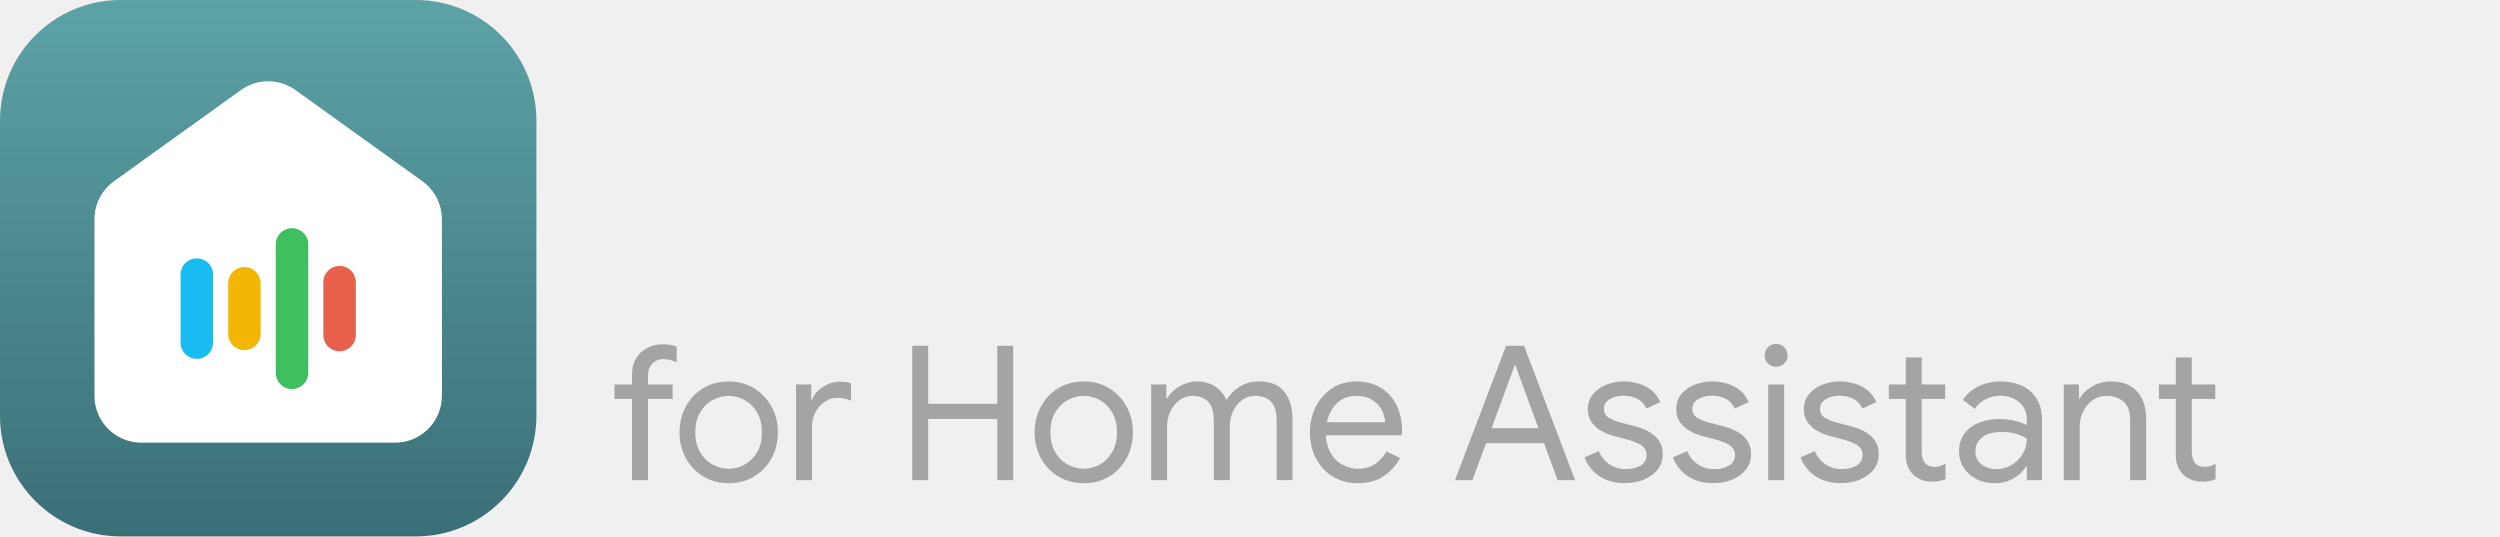
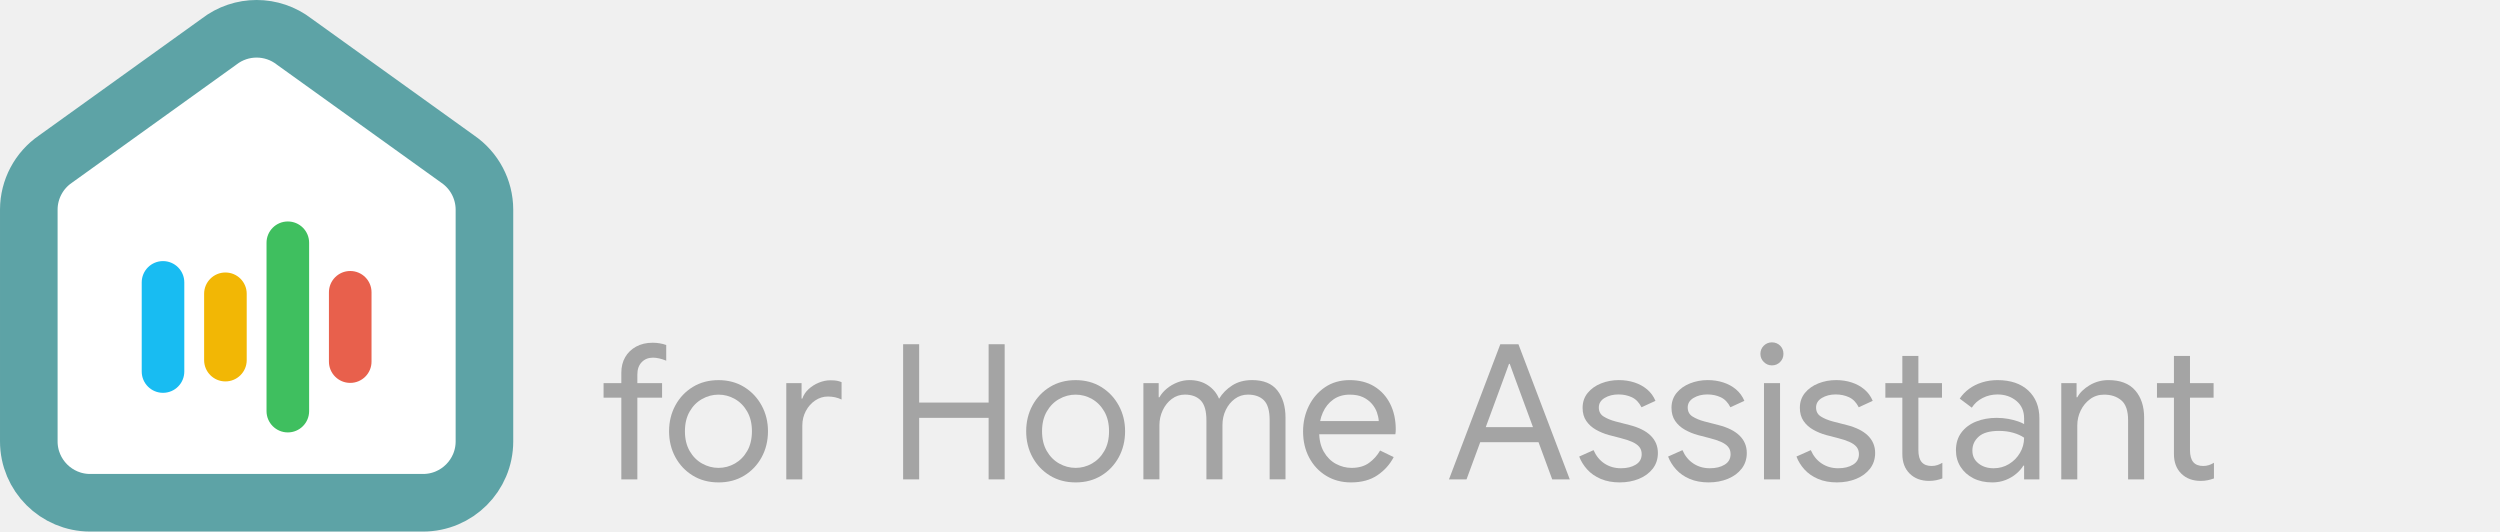
- <svg xmlns="http://www.w3.org/2000/svg" viewBox="0 0 2276.85 488.53">
-   <defs>
-     <linearGradient id="c" x1="839.16" y1="665.46" x2="839.16" y2="664.98" gradientTransform="translate(-859056.661 681431.337) scale(1024 -1024)" gradientUnits="userSpaceOnUse">
-       <stop offset="0" stop-color="#5da3a6" />
-       <stop offset="1" stop-color="#3a6f78" />
-     </linearGradient>
-   </defs>
+ <svg xmlns="http://www.w3.org/2000/svg" viewBox="0 0 2263.84 481.35">
  <g id="a">
-     <path d="M576.24,245.89V60.81h34.9v185.08h-34.9ZM594.34,211.77l.52-48.6,86.08-102.36h42.13v2.07l-128.73,148.89h0ZM687.39,245.89l-64.11-91.25,24.04-27.66,82.72,116.84v2.07h-42.65Z" fill="#f0f0f0" />
-     <path d="M765.72,99.58c-6.03,0-11.2-2.15-15.51-6.46s-6.46-9.48-6.46-15.51,2.15-11.16,6.46-15.38c4.31-4.22,9.48-6.33,15.51-6.33s11.16,2.11,15.38,6.33c4.22,4.22,6.33,9.35,6.33,15.38s-2.11,11.2-6.33,15.51c-4.22,4.31-9.35,6.46-15.38,6.46ZM748.66,245.89V114.06h33.86v131.83h-33.86Z" fill="#f0f0f0" />
-     <path d="M878.16,250.03c-13.79,0-25.98-3.06-36.58-9.18-10.6-6.11-18.87-14.48-24.82-25.07-5.95-10.6-8.92-22.53-8.92-35.8s2.97-25.2,8.92-35.8,14.22-18.96,24.82-25.07c10.6-6.12,22.79-9.18,36.58-9.18s25.93,3.1,36.45,9.31c10.51,6.2,18.74,14.56,24.69,25.07,5.95,10.51,8.92,22.4,8.92,35.67s-2.97,25.2-8.92,35.8-14.18,18.96-24.69,25.07c-10.51,6.12-22.66,9.18-36.45,9.18h0ZM878.16,218.49c6.55,0,12.54-1.51,17.97-4.52,5.43-3.01,9.82-7.41,13.18-13.18s5.04-12.71,5.04-20.81-1.68-14.99-5.04-20.68c-3.36-5.69-7.75-10.08-13.18-13.18-5.43-3.1-11.42-4.65-17.97-4.65s-12.37,1.55-17.96,4.65c-5.6,3.1-10.08,7.5-13.44,13.18-3.36,5.69-5.04,12.58-5.04,20.68s1.68,15.04,5.04,20.81c3.36,5.78,7.84,10.17,13.44,13.18,5.6,3.02,11.59,4.52,17.96,4.52h0Z" fill="#f0f0f0" />
-     <path d="M1023.69,250.03c-11.37,0-21.07-1.64-29.08-4.91s-14.52-7.58-19.52-12.92-8.7-11.2-11.12-17.58l30.24-13.18c2.93,6.2,6.89,10.9,11.89,14.09s10.86,4.78,17.58,4.78c5.51,0,10.51-.9,14.99-2.71,4.48-1.81,6.72-5.13,6.72-9.95,0-3.45-1.16-6.16-3.49-8.14s-5.21-3.53-8.66-4.65c-3.45-1.12-6.98-2.02-10.6-2.71l-15.51-3.36c-6.38-1.38-12.41-3.83-18.09-7.37-5.69-3.53-10.3-8.01-13.83-13.44-3.53-5.43-5.3-11.67-5.3-18.74,0-7.92,2.28-14.82,6.85-20.68,4.56-5.86,10.77-10.42,18.61-13.7,7.84-3.27,16.5-4.91,25.98-4.91,8.79,0,16.71,1.03,23.78,3.1,7.06,2.07,13.18,5.21,18.35,9.44,5.17,4.22,9.31,9.61,12.41,16.16l-28.95,12.67c-2.76-5.17-6.33-8.79-10.73-10.86s-9.09-3.1-14.09-3.1c-5.86,0-10.51,1.12-13.96,3.36s-5.17,4.91-5.17,8.01c0,3.28,1.72,6.12,5.17,8.53,3.45,2.42,7.58,4.23,12.41,5.43l19.39,4.65c13.09,3.1,22.96,8.1,29.6,14.99,6.63,6.89,9.95,15.17,9.95,24.82,0,8.62-2.5,16.16-7.5,22.62-5,6.46-11.72,11.46-20.16,14.99-8.45,3.53-17.84,5.3-28.18,5.3l.02-.03Z" fill="#f0f0f0" />
-     <path d="M1103.56,245.89V60.81h33.86v185.08h-33.86ZM1123.47,218.23v-41.88l63.07-62.3h41.62v2.07l-104.69,102.1h0ZM1190.42,245.89l-44.46-71.09,23.52-23.01,61,92.02v2.07h-40.07,0Z" fill="#f0f0f0" />
-     <path d="M1368.51,250.03c-10.51,0-20.38-1.98-29.6-5.95-9.22-3.96-17.23-9.86-24.04-17.71-6.81-7.84-11.93-17.45-15.38-28.82l32.83-12.92c2.41,9.14,6.63,16.8,12.67,23.01,6.03,6.2,13.96,9.31,23.78,9.31,4.82,0,9.39-.82,13.7-2.46,4.31-1.64,7.79-4.09,10.47-7.37,2.67-3.27,4.01-7.32,4.01-12.15s-1.12-8.66-3.36-12.02-5.99-6.55-11.25-9.56-12.37-6.16-21.33-9.44l-11.37-4.14c-5-1.89-10.04-4.27-15.12-7.11s-9.74-6.37-13.96-10.6c-4.22-4.22-7.63-9.09-10.21-14.6-2.58-5.51-3.88-11.8-3.88-18.87,0-9.65,2.5-18.39,7.5-26.24,5-7.84,11.98-14.09,20.94-18.74s19.39-6.98,31.28-6.98,22.66,2.11,30.76,6.33c8.1,4.22,14.43,9.35,19,15.38,4.56,6.03,7.79,11.89,9.69,17.58l-30.76,12.92c-1.03-3.45-2.76-6.72-5.17-9.82-2.42-3.1-5.52-5.6-9.31-7.5-3.79-1.89-8.36-2.84-13.7-2.84-5,0-9.48.82-13.44,2.46-3.97,1.64-7.07,3.88-9.31,6.72-2.24,2.84-3.36,6.16-3.36,9.95,0,5.52,2.37,10.25,7.11,14.22s12.36,7.67,22.88,11.12l11.63,3.88c6.55,2.24,12.8,4.87,18.74,7.88,5.95,3.02,11.24,6.77,15.9,11.24,4.65,4.48,8.31,9.82,10.99,16.03,2.67,6.2,4.01,13.62,4.01,22.23,0,9.48-1.9,17.75-5.69,24.82-3.79,7.07-8.79,12.84-14.99,17.32-6.2,4.48-13.05,7.84-20.55,10.08s-14.86,3.36-22.1,3.36h-.01Z" fill="#f0f0f0" />
-     <path d="M1499.05,250.03c-9.31,0-17.54-1.85-24.69-5.56-7.15-3.7-12.8-8.92-16.93-15.64s-6.2-14.48-6.2-23.26,2.37-16.97,7.11-23.52,11.12-11.63,19.13-15.25,16.93-5.43,26.75-5.43c5.34,0,10.21.3,14.61.9,4.39.61,8.31,1.34,11.76,2.2,3.44.86,6.29,1.81,8.53,2.84v-5.69c0-7.06-2.67-12.88-8.01-17.45-5.34-4.56-12.67-6.85-21.97-6.85-6.2,0-12.19,1.42-17.97,4.27-5.78,2.84-10.56,6.59-14.35,11.24l-21.71-17.06c4.31-5.51,9.31-10.21,14.99-14.09,5.69-3.88,11.98-6.81,18.87-8.79s14.13-2.97,21.71-2.97c20.16,0,35.5,4.65,46.01,13.96s15.77,22.92,15.77,40.84v81.17h-33.35v-13.44h-2.07c-2.42,3.1-5.43,5.99-9.05,8.66s-7.84,4.82-12.67,6.46c-4.83,1.64-10.25,2.46-16.29,2.46h.02ZM1507.06,223.66c6.89,0,12.71-1.51,17.45-4.52,4.74-3.01,8.36-6.94,10.86-11.76,2.5-4.82,3.75-9.91,3.75-15.25-3.79-1.89-8.1-3.4-12.92-4.52-4.83-1.12-9.74-1.68-14.73-1.68-10,0-16.89,1.9-20.68,5.69-3.79,3.79-5.69,8.45-5.69,13.96,0,5.17,1.85,9.48,5.56,12.92,3.7,3.45,9.18,5.17,16.41,5.17h-.01Z" fill="#f0f0f0" />
-     <path d="M1589.52,143.01v-28.95h24.3v28.95h-24.3ZM1656.21,247.96c-13.62,0-24.3-3.92-32.05-11.76s-11.63-18.65-11.63-32.44v-126.92h33.86v120.72c0,6.38,1.29,11.07,3.88,14.09,2.58,3.02,6.81,4.52,12.67,4.52,2.75,0,5.34-.39,7.75-1.16,2.41-.78,5.43-2.28,9.05-4.52v33.09c-3.79,1.38-7.63,2.46-11.5,3.23-3.88.78-7.88,1.16-12.02,1.16h-.01ZM1645.1,143.01v-28.95h33.6v28.95h-33.6Z" fill="#f0f0f0" />
-     <path d="M1761.94,250.03c-13.27,0-25.12-3.02-35.54-9.05-10.43-6.03-18.61-14.3-24.56-24.82-5.95-10.51-8.92-22.49-8.92-35.93,0-12.58,2.93-24.21,8.79-34.9,5.86-10.68,13.87-19.26,24.04-25.72s21.8-9.69,34.9-9.69c14.13,0,26.02,3.02,35.67,9.05,9.65,6.03,16.97,14.09,21.97,24.17s7.5,21.24,7.5,33.48c0,2.76-.09,5.13-.26,7.11s-.35,3.41-.52,4.27h-113.22v-24.04h81.43c-.17-2.93-1.03-5.95-2.58-9.05s-3.71-5.95-6.46-8.53c-2.76-2.58-6.08-4.69-9.95-6.33-3.88-1.64-8.32-2.46-13.31-2.46-6.55,0-12.54,1.73-17.97,5.17-5.43,3.45-9.69,8.23-12.79,14.35-3.1,6.12-4.65,13.4-4.65,21.84s1.64,16.24,4.91,22.36,7.71,10.77,13.31,13.96c5.6,3.19,11.85,4.78,18.74,4.78,8.1,0,14.9-1.76,20.42-5.3,5.51-3.53,9.82-7.97,12.92-13.31l27.4,13.44c-6.2,10.86-14.31,19.43-24.3,25.72-10,6.29-22.32,9.43-36.96,9.43h-.01Z" fill="#f0f0f0" />
-     <path d="M1851.12,245.89V60.81h33.86v185.08h-33.86Z" fill="#f0f0f0" />
-     <path d="M1917.55,245.89V60.81h33.86v185.08h-33.86Z" fill="#f0f0f0" />
-     <path d="M2001.04,99.58c-6.03,0-11.2-2.15-15.51-6.46s-6.46-9.48-6.46-15.51,2.15-11.16,6.46-15.38c4.31-4.22,9.48-6.33,15.51-6.33s11.16,2.11,15.38,6.33,6.33,9.35,6.33,15.38-2.11,11.2-6.33,15.51c-4.22,4.31-9.35,6.46-15.38,6.46ZM1983.98,245.89V114.06h33.86v131.83h-33.86Z" fill="#f0f0f0" />
-     <path d="M2040.58,143.01v-28.95h24.3v28.95h-24.3,0ZM2107.28,247.96c-13.62,0-24.3-3.92-32.05-11.76s-11.63-18.65-11.63-32.44v-126.92h33.86v120.72c0,6.38,1.29,11.07,3.88,14.09,2.58,3.02,6.81,4.52,12.67,4.52,2.75,0,5.34-.39,7.75-1.16,2.41-.78,5.43-2.28,9.05-4.52v33.09c-3.79,1.38-7.63,2.46-11.5,3.23-3.88.78-7.88,1.16-12.02,1.16h-.01ZM2096.16,143.01v-28.95h33.6v28.95h-33.6Z" fill="#f0f0f0" />
-     <path d="M2213,250.03c-13.27,0-25.12-3.02-35.54-9.05-10.43-6.03-18.61-14.3-24.56-24.82-5.95-10.51-8.92-22.49-8.92-35.93,0-12.58,2.93-24.21,8.79-34.9,5.86-10.68,13.87-19.26,24.04-25.72s21.8-9.69,34.9-9.69c14.13,0,26.02,3.02,35.67,9.05,9.65,6.03,16.97,14.09,21.97,24.17s7.5,21.24,7.5,33.48c0,2.76-.09,5.13-.26,7.11s-.35,3.41-.52,4.27h-113.22v-24.04h81.43c-.17-2.93-1.03-5.95-2.58-9.05s-3.71-5.95-6.46-8.53c-2.76-2.58-6.08-4.69-9.95-6.33-3.88-1.64-8.32-2.46-13.31-2.46-6.55,0-12.54,1.73-17.97,5.17-5.43,3.45-9.69,8.23-12.79,14.35-3.1,6.12-4.65,13.4-4.65,21.84s1.64,16.24,4.91,22.36,7.71,10.77,13.31,13.96,11.85,4.78,18.74,4.78c8.1,0,14.9-1.76,20.42-5.3,5.51-3.53,9.82-7.97,12.92-13.31l27.4,13.44c-6.2,10.86-14.31,19.43-24.3,25.72-10,6.29-22.32,9.43-36.96,9.43h0Z" fill="#f0f0f0" />
-     <path d="M559.57,363.31v-13.16h16.92v13.16h-16.92ZM575.64,437.31v-96.57c0-5.35,1.17-10.05,3.5-14.1,2.33-4.04,5.64-7.23,9.91-9.57,4.27-2.33,9.26-3.5,14.96-3.5,2.16,0,4.27.17,6.32.51s4.04.86,5.98,1.54v14.19c-2.28-.91-4.42-1.59-6.41-2.05-2-.45-3.85-.68-5.55-.68-4.22,0-7.64,1.37-10.26,4.1s-3.93,6.44-3.93,11.11v95.03h-14.53.01ZM589.31,363.31v-13.16h23.24v13.16h-23.24Z" fill="#a4a4a4" />
-     <path d="M663.66,440.05c-8.78,0-16.52-2.05-23.24-6.15s-11.99-9.66-15.81-16.66c-3.82-7.01-5.73-14.84-5.73-23.5s1.91-16.49,5.73-23.5,9.09-12.56,15.81-16.66,14.47-6.15,23.24-6.15,16.52,2.08,23.24,6.24,11.99,9.74,15.81,16.75,5.73,14.79,5.73,23.33-1.91,16.49-5.73,23.5-9.09,12.56-15.81,16.66-14.47,6.15-23.24,6.15h0ZM663.66,426.89c5.24,0,10.17-1.31,14.79-3.93,4.61-2.62,8.35-6.41,11.19-11.37,2.85-4.96,4.27-10.91,4.27-17.86s-1.43-12.9-4.27-17.86c-2.85-4.96-6.58-8.74-11.19-11.37-4.61-2.62-9.54-3.93-14.79-3.93s-10.2,1.31-14.87,3.93-8.43,6.41-11.28,11.37c-2.85,4.96-4.27,10.91-4.27,17.86s1.42,12.9,4.27,17.86c2.85,4.96,6.61,8.75,11.28,11.37,4.67,2.62,9.63,3.93,14.87,3.93h0Z" fill="#a4a4a4" />
-     <path d="M725.02,437.31v-87.17h13.84v14.02h.68c1.14-3.3,3.05-6.18,5.73-8.63s5.75-4.38,9.23-5.81c3.47-1.42,6.92-2.14,10.34-2.14,2.62,0,4.67.14,6.15.43,1.48.29,2.85.71,4.1,1.28v15.72c-1.82-.91-3.79-1.59-5.9-2.05-2.11-.45-4.25-.68-6.41-.68-4.22,0-8.09,1.2-11.62,3.59-3.53,2.39-6.35,5.58-8.46,9.57-2.11,3.99-3.16,8.37-3.16,13.16v48.71h-14.53.01Z" fill="#a4a4a4" />
-     <path d="M830.82,437.31v-122.38h14.53v122.38h-14.53ZM838.51,381.59v-13.84h73.15v13.84h-73.15ZM908.24,437.31v-122.38h14.53v122.38h-14.53Z" fill="#a4a4a4" />
-     <path d="M987.04,440.05c-8.78,0-16.52-2.05-23.24-6.15s-11.99-9.66-15.81-16.66c-3.82-7.01-5.73-14.84-5.73-23.5s1.91-16.49,5.73-23.5,9.09-12.56,15.81-16.66,14.47-6.15,23.24-6.15,16.52,2.08,23.24,6.24,11.99,9.74,15.81,16.75c3.82,7.01,5.73,14.79,5.73,23.33s-1.91,16.49-5.73,23.5c-3.82,7.01-9.09,12.56-15.81,16.66s-14.47,6.15-23.24,6.15h0ZM987.04,426.89c5.24,0,10.17-1.31,14.79-3.93,4.61-2.62,8.35-6.41,11.19-11.37,2.85-4.96,4.27-10.91,4.27-17.86s-1.43-12.9-4.27-17.86c-2.85-4.96-6.58-8.74-11.19-11.37-4.61-2.62-9.54-3.93-14.79-3.93s-10.2,1.31-14.87,3.93-8.43,6.41-11.28,11.37c-2.85,4.96-4.27,10.91-4.27,17.86s1.42,12.9,4.27,17.86c2.85,4.96,6.61,8.75,11.28,11.37,4.67,2.62,9.63,3.93,14.87,3.93h0Z" fill="#a4a4a4" />
-     <path d="M1048.4,437.31v-87.17h13.84v12.82h.68c1.59-2.85,3.79-5.44,6.58-7.78,2.79-2.33,5.98-4.21,9.57-5.64,3.59-1.42,7.26-2.14,11.02-2.14,6.49,0,12.08,1.57,16.75,4.7,4.67,3.14,8.03,7.21,10.08,12.22,2.96-4.9,6.95-8.94,11.96-12.14,5.01-3.19,11-4.79,17.95-4.79,10.37,0,18,3.14,22.9,9.4,4.9,6.27,7.35,14.47,7.35,24.61v55.89h-14.36v-53.67c0-8.43-1.71-14.38-5.13-17.86-3.42-3.47-8.26-5.21-14.53-5.21-4.44,0-8.4,1.28-11.88,3.85-3.48,2.56-6.21,5.93-8.2,10.08-2,4.16-2.99,8.69-2.99,13.59v49.22h-14.53v-53.5c0-8.43-1.71-14.41-5.13-17.95-3.42-3.53-8.2-5.3-14.36-5.3-4.44,0-8.4,1.31-11.88,3.93s-6.21,6.04-8.2,10.26-2.99,8.78-2.99,13.67v48.88h-14.53l.03.03Z" fill="#a4a4a4" />
-     <path d="M1236.41,440.05c-8.43,0-15.93-2-22.48-5.98-6.55-3.99-11.68-9.46-15.38-16.41s-5.56-14.87-5.56-23.76c0-8.32,1.74-16.01,5.21-23.07s8.38-12.73,14.7-17.01c6.32-4.27,13.76-6.41,22.3-6.41s16.09,1.91,22.31,5.73c6.21,3.82,11,9.09,14.36,15.81s5.04,14.42,5.04,23.07c0,.8-.03,1.6-.09,2.39-.06.8-.14,1.48-.26,2.05h-75.03v-11.96h59.99c-.11-2.39-.66-4.98-1.62-7.78-.97-2.79-2.51-5.41-4.61-7.86-2.11-2.45-4.79-4.44-8.03-5.98s-7.26-2.31-12.05-2.31c-5.7,0-10.63,1.45-14.78,4.36-4.16,2.91-7.35,6.87-9.57,11.88-2.22,5.02-3.33,10.71-3.33,17.09,0,7.41,1.42,13.56,4.27,18.46s6.52,8.55,11.02,10.94,9.2,3.59,14.1,3.59c6.38,0,11.65-1.51,15.81-4.53s7.49-6.75,10-11.2l12.31,5.98c-3.42,6.61-8.32,12.08-14.7,16.41-6.38,4.33-14.36,6.5-23.93,6.5h0Z" fill="#a4a4a4" />
-     <path d="M1325.11,437.31l46.49-122.38h16.41l46.49,122.38h-15.9l-33.67-91.44-4.79-13.16h-.68l-4.79,13.16-33.67,91.44h-15.9.01ZM1344.94,403.64l4.96-13.67h28.2v13.67h-33.16,0ZM1378.1,403.64v-13.67h28.2l4.96,13.67h-33.16,0Z" fill="#a4a4a4" />
-     <path d="M1479.79,440.05c-6.49,0-12.22-1.05-17.18-3.16-4.96-2.11-9.06-4.96-12.31-8.55s-5.67-7.49-7.26-11.71l12.99-5.81c2.28,5.24,5.58,9.29,9.91,12.14,4.33,2.85,9.29,4.27,14.87,4.27s9.83-1.08,13.42-3.25c3.59-2.16,5.38-5.35,5.38-9.57,0-2.62-.74-4.81-2.22-6.58-1.48-1.76-3.65-3.27-6.5-4.53-2.85-1.25-6.32-2.39-10.43-3.42l-10.6-2.74c-4.1-1.14-7.98-2.74-11.62-4.79-3.65-2.05-6.58-4.7-8.8-7.95-2.22-3.25-3.33-7.21-3.33-11.88,0-5.24,1.54-9.74,4.61-13.5,3.08-3.76,7.12-6.64,12.14-8.63,5.01-1.99,10.37-2.99,16.07-2.99,5.01,0,9.71.71,14.1,2.14,4.38,1.43,8.23,3.53,11.54,6.32,3.3,2.79,5.81,6.24,7.52,10.34l-12.65,5.81c-2.17-4.33-5.07-7.35-8.72-9.06s-7.69-2.56-12.14-2.56c-4.79,0-8.95,1.05-12.48,3.16-3.53,2.11-5.3,4.99-5.3,8.63s1.45,6.38,4.36,8.2,6.47,3.31,10.68,4.44l12.65,3.25c8.55,2.17,14.98,5.38,19.31,9.66,4.33,4.27,6.49,9.49,6.49,15.64,0,5.47-1.54,10.2-4.61,14.19-3.08,3.99-7.24,7.07-12.48,9.23s-11.05,3.25-17.43,3.25h.02Z" fill="#a4a4a4" />
-     <path d="M1560.29,440.05c-6.49,0-12.22-1.05-17.18-3.16-4.96-2.11-9.06-4.96-12.31-8.55s-5.67-7.49-7.26-11.71l12.99-5.81c2.28,5.24,5.58,9.29,9.91,12.14,4.33,2.85,9.29,4.27,14.87,4.27s9.83-1.08,13.42-3.25c3.59-2.16,5.38-5.35,5.38-9.57,0-2.62-.74-4.81-2.22-6.58-1.48-1.76-3.65-3.27-6.5-4.53-2.85-1.25-6.32-2.39-10.43-3.42l-10.6-2.74c-4.1-1.14-7.98-2.74-11.62-4.79-3.65-2.05-6.58-4.7-8.8-7.95-2.22-3.25-3.33-7.21-3.33-11.88,0-5.24,1.54-9.74,4.61-13.5,3.08-3.76,7.12-6.64,12.14-8.63,5.01-1.99,10.37-2.99,16.07-2.99,5.01,0,9.71.71,14.1,2.14,4.38,1.43,8.23,3.53,11.54,6.32,3.3,2.79,5.81,6.24,7.52,10.34l-12.65,5.81c-2.17-4.33-5.07-7.35-8.72-9.06s-7.69-2.56-12.14-2.56c-4.79,0-8.95,1.05-12.48,3.16-3.53,2.11-5.3,4.99-5.3,8.63s1.45,6.38,4.36,8.2,6.47,3.31,10.68,4.44l12.65,3.25c8.55,2.17,14.98,5.38,19.31,9.66,4.33,4.27,6.49,9.49,6.49,15.64,0,5.47-1.54,10.2-4.61,14.19-3.08,3.99-7.24,7.07-12.48,9.23s-11.05,3.25-17.43,3.25h.02Z" fill="#a4a4a4" />
-     <path d="M1617.55,334.08c-2.85,0-5.3-1.03-7.35-3.08-2.05-2.05-3.08-4.5-3.08-7.35s1.03-5.44,3.08-7.44c2.05-1.99,4.5-2.99,7.35-2.99s5.44,1,7.44,2.99c1.99,1.99,2.99,4.47,2.99,7.44s-1,5.3-2.99,7.35c-2,2.05-4.47,3.08-7.44,3.08ZM1610.37,437.31v-87.17h14.53v87.17h-14.53Z" fill="#a4a4a4" />
-     <path d="M1676.52,440.05c-6.49,0-12.22-1.05-17.18-3.16-4.96-2.11-9.06-4.96-12.31-8.55s-5.67-7.49-7.26-11.71l12.99-5.81c2.28,5.24,5.58,9.29,9.91,12.14,4.33,2.85,9.29,4.27,14.87,4.27s9.83-1.08,13.42-3.25c3.59-2.16,5.38-5.35,5.38-9.57,0-2.62-.74-4.81-2.22-6.58-1.48-1.76-3.65-3.27-6.5-4.53-2.85-1.25-6.32-2.39-10.43-3.42l-10.6-2.74c-4.1-1.14-7.98-2.74-11.62-4.79-3.65-2.05-6.58-4.7-8.8-7.95-2.22-3.25-3.33-7.21-3.33-11.88,0-5.24,1.54-9.74,4.61-13.5,3.08-3.76,7.12-6.64,12.14-8.63,5.01-1.99,10.37-2.99,16.07-2.99,5.01,0,9.71.71,14.1,2.14,4.38,1.43,8.23,3.53,11.54,6.32,3.3,2.79,5.81,6.24,7.52,10.34l-12.65,5.81c-2.17-4.33-5.07-7.35-8.72-9.06s-7.69-2.56-12.14-2.56c-4.79,0-8.95,1.05-12.48,3.16-3.53,2.11-5.3,4.99-5.3,8.63s1.45,6.38,4.36,8.2,6.47,3.31,10.68,4.44l12.65,3.25c8.55,2.17,14.98,5.38,19.31,9.66,4.33,4.27,6.49,9.49,6.49,15.64,0,5.47-1.54,10.2-4.61,14.19-3.08,3.99-7.24,7.07-12.48,9.23s-11.05,3.25-17.43,3.25h.02Z" fill="#a4a4a4" />
-     <path d="M1720.27,363.31v-13.16h16.24v13.16h-16.24ZM1759.93,438.68c-7.29,0-13.16-2.19-17.61-6.58-4.44-4.38-6.67-10.28-6.67-17.69v-88.88h14.53v85.29c0,4.9,1,8.52,2.99,10.85,1.99,2.34,4.98,3.5,8.97,3.5,1.82,0,3.53-.26,5.13-.77,1.59-.51,3.13-1.22,4.61-2.14v14.19c-1.82.68-3.7,1.22-5.64,1.62-1.94.4-4.05.6-6.32.6h.01ZM1749.33,363.31v-13.16h22.22v13.16h-22.22Z" fill="#a4a4a4" />
-     <path d="M1817.01,440.05c-6.5,0-12.19-1.26-17.09-3.76-4.9-2.51-8.75-5.95-11.54-10.34-2.79-4.38-4.19-9.37-4.19-14.96,0-6.38,1.65-11.76,4.96-16.15,3.3-4.38,7.75-7.69,13.33-9.91s11.73-3.33,18.46-3.33c3.87,0,7.46.32,10.77.94,3.3.63,6.18,1.37,8.63,2.22s4.3,1.68,5.56,2.48v-5.3c0-6.61-2.34-11.85-7.01-15.72s-10.37-5.81-17.09-5.81c-4.79,0-9.26,1.05-13.42,3.16-4.16,2.11-7.44,5.04-9.83,8.8l-10.94-8.2c2.28-3.42,5.13-6.38,8.55-8.89s7.32-4.44,11.71-5.81c4.38-1.37,9.03-2.05,13.93-2.05,11.85,0,21.14,3.14,27.86,9.4,6.72,6.27,10.09,14.7,10.09,25.3v55.21h-13.84v-12.48h-.68c-1.48,2.51-3.59,4.93-6.32,7.26-2.74,2.34-5.96,4.25-9.66,5.73-3.7,1.48-7.78,2.22-12.22,2.22h-.02ZM1818.38,427.23c5.01,0,9.6-1.25,13.76-3.76s7.49-5.87,10-10.08,3.76-8.83,3.76-13.84c-2.62-1.82-5.9-3.3-9.83-4.44-3.93-1.14-8.23-1.71-12.9-1.71-8.32,0-14.42,1.71-18.29,5.13-3.88,3.42-5.81,7.64-5.81,12.65s1.82,8.66,5.47,11.62,8.26,4.44,13.84,4.44h0Z" fill="#a4a4a4" />
-     <path d="M1879.57,437.31v-87.17h13.84v12.82h.68c2.28-4.21,6.01-7.86,11.19-10.94,5.18-3.08,10.85-4.61,17.01-4.61,10.71,0,18.77,3.11,24.19,9.31,5.41,6.21,8.12,14.44,8.12,24.7v55.89h-14.53v-53.67c0-8.43-2.02-14.38-6.07-17.86-4.05-3.47-9.26-5.21-15.64-5.21-4.79,0-9,1.34-12.65,4.02s-6.5,6.13-8.55,10.34c-2.05,4.22-3.08,8.66-3.08,13.33v49.05h-14.53.02Z" fill="#a4a4a4" />
-     <path d="M1966.22,363.31v-13.16h16.24v13.16h-16.24ZM2005.87,438.68c-7.29,0-13.16-2.19-17.61-6.58-4.44-4.38-6.67-10.28-6.67-17.69v-88.88h14.53v85.29c0,4.9,1,8.52,2.99,10.85,1.99,2.34,4.98,3.5,8.97,3.5,1.82,0,3.53-.26,5.13-.77,1.59-.51,3.13-1.22,4.61-2.14v14.19c-1.82.68-3.7,1.22-5.64,1.62-1.94.4-4.05.6-6.32.6h.01ZM1995.28,363.31v-13.16h22.22v13.16h-22.22Z" fill="#a4a4a4" />
+     <g id="b">
+       <path d="M563.23,242.68V57.6h34.9v185.08h-34.9ZM581.33,208.56l.52-48.6,86.08-102.36h42.13v2.07l-128.73,148.89h0ZM674.38,242.68l-64.11-91.25,24.04-27.66,82.72,116.84v2.07h-42.65Z" fill="#f0f0f0" />
+       <path d="M752.71,96.37c-6.03,0-11.2-2.15-15.51-6.46s-6.46-9.48-6.46-15.51,2.15-11.16,6.46-15.38c4.31-4.22,9.48-6.33,15.51-6.33s11.16,2.11,15.38,6.33c4.22,4.22,6.33,9.35,6.33,15.38s-2.11,11.2-6.33,15.51c-4.22,4.31-9.35,6.46-15.38,6.46ZM735.65,242.68V110.85h33.86v131.83h-33.86Z" fill="#f0f0f0" />
+       <path d="M865.15,246.82c-13.79,0-25.98-3.06-36.58-9.18-10.6-6.11-18.87-14.48-24.82-25.07-5.95-10.6-8.92-22.53-8.92-35.8s2.97-25.2,8.92-35.8,14.22-18.96,24.82-25.07c10.6-6.12,22.79-9.18,36.58-9.18s25.93,3.1,36.45,9.31c10.51,6.2,18.74,14.56,24.69,25.07,5.95,10.51,8.92,22.4,8.92,35.67s-2.97,25.2-8.92,35.8-14.18,18.96-24.69,25.07c-10.51,6.12-22.66,9.18-36.45,9.18h0ZM865.15,215.28c6.55,0,12.54-1.51,17.97-4.52,5.43-3.01,9.82-7.41,13.18-13.18s5.04-12.71,5.04-20.81-1.68-14.99-5.04-20.68c-3.36-5.69-7.75-10.08-13.18-13.18-5.43-3.1-11.42-4.65-17.97-4.65s-12.37,1.55-17.96,4.65c-5.6,3.1-10.08,7.5-13.44,13.18-3.36,5.69-5.04,12.58-5.04,20.68s1.68,15.04,5.04,20.81c3.36,5.78,7.84,10.17,13.44,13.18,5.6,3.02,11.59,4.52,17.96,4.52h0Z" fill="#f0f0f0" />
+       <path d="M1010.68,246.82c-11.37,0-21.07-1.64-29.08-4.91s-14.52-7.58-19.52-12.92-8.7-11.2-11.12-17.58l30.24-13.18c2.93,6.2,6.89,10.9,11.89,14.09s10.86,4.78,17.58,4.78c5.51,0,10.51-.9,14.99-2.71,4.48-1.81,6.72-5.13,6.72-9.95,0-3.45-1.16-6.16-3.49-8.14s-5.21-3.53-8.66-4.65c-3.45-1.12-6.98-2.02-10.6-2.71l-15.51-3.36c-6.38-1.38-12.41-3.83-18.09-7.37-5.69-3.53-10.3-8.01-13.83-13.44-3.53-5.43-5.3-11.67-5.3-18.74,0-7.92,2.28-14.82,6.85-20.68,4.56-5.86,10.77-10.42,18.61-13.7,7.84-3.27,16.5-4.91,25.98-4.91,8.79,0,16.71,1.03,23.78,3.1,7.06,2.07,13.18,5.21,18.35,9.44,5.17,4.22,9.31,9.61,12.41,16.16l-28.95,12.67c-2.76-5.17-6.33-8.79-10.73-10.86s-9.09-3.1-14.09-3.1c-5.86,0-10.51,1.12-13.96,3.36s-5.17,4.91-5.17,8.01c0,3.28,1.72,6.12,5.17,8.53,3.45,2.42,7.58,4.23,12.41,5.43l19.39,4.65c13.09,3.1,22.96,8.1,29.6,14.99,6.63,6.89,9.95,15.17,9.95,24.82,0,8.62-2.5,16.16-7.5,22.62-5,6.46-11.72,11.46-20.16,14.99-8.45,3.53-17.84,5.3-28.18,5.3l.02-.03h0Z" fill="#f0f0f0" />
+       <path d="M1090.55,242.68V57.6h33.86v185.08h-33.86ZM1110.46,215.02v-41.88l63.07-62.3h41.62v2.07l-104.69,102.1h0ZM1177.41,242.68l-44.46-71.09,23.52-23.01,61,92.02v2.07h-40.07,0Z" fill="#f0f0f0" />
+       <path d="M1355.5,246.82c-10.51,0-20.38-1.98-29.6-5.95-9.22-3.96-17.23-9.86-24.04-17.71-6.81-7.84-11.93-17.45-15.38-28.82l32.83-12.92c2.41,9.14,6.63,16.8,12.67,23.01,6.03,6.2,13.96,9.31,23.78,9.31,4.82,0,9.39-.82,13.7-2.46,4.31-1.64,7.79-4.09,10.47-7.37,2.67-3.27,4.01-7.32,4.01-12.15s-1.12-8.66-3.36-12.02-5.99-6.55-11.25-9.56-12.37-6.16-21.33-9.44l-11.37-4.14c-5-1.89-10.04-4.27-15.12-7.11s-9.74-6.37-13.96-10.6c-4.22-4.22-7.63-9.09-10.21-14.6s-3.88-11.8-3.88-18.87c0-9.65,2.5-18.39,7.5-26.24,5-7.84,11.98-14.09,20.94-18.74s19.39-6.98,31.28-6.98,22.66,2.11,30.76,6.33c8.1,4.22,14.43,9.35,19,15.38,4.56,6.03,7.79,11.89,9.69,17.58l-30.76,12.92c-1.03-3.45-2.76-6.72-5.17-9.82-2.42-3.1-5.52-5.6-9.31-7.5-3.79-1.89-8.36-2.84-13.7-2.84-5,0-9.48.82-13.44,2.46-3.97,1.64-7.07,3.88-9.31,6.72-2.24,2.84-3.36,6.16-3.36,9.95,0,5.52,2.37,10.25,7.11,14.22s12.36,7.67,22.88,11.12l11.63,3.88c6.55,2.24,12.8,4.87,18.74,7.88,5.95,3.02,11.24,6.77,15.9,11.24,4.65,4.48,8.31,9.82,10.99,16.03,2.67,6.2,4.01,13.62,4.01,22.23,0,9.48-1.9,17.75-5.69,24.82-3.79,7.07-8.79,12.84-14.99,17.32-6.2,4.48-13.05,7.84-20.55,10.08s-14.86,3.36-22.1,3.36h-.01Z" fill="#f0f0f0" />
+       <path d="M1486.04,246.82c-9.31,0-17.54-1.85-24.69-5.56-7.15-3.7-12.8-8.92-16.93-15.64s-6.2-14.48-6.2-23.26,2.37-16.97,7.11-23.52,11.12-11.63,19.13-15.25,16.93-5.43,26.75-5.43c5.34,0,10.21.3,14.61.9,4.39.61,8.31,1.34,11.76,2.2,3.44.86,6.29,1.81,8.53,2.84v-5.69c0-7.06-2.67-12.88-8.01-17.45-5.34-4.56-12.67-6.85-21.97-6.85-6.2,0-12.19,1.42-17.97,4.27-5.78,2.84-10.56,6.59-14.35,11.24l-21.71-17.06c4.31-5.51,9.31-10.21,14.99-14.09,5.69-3.88,11.98-6.81,18.87-8.79s14.13-2.97,21.71-2.97c20.16,0,35.5,4.65,46.01,13.96s15.77,22.92,15.77,40.84v81.17h-33.35v-13.44h-2.07c-2.42,3.1-5.43,5.99-9.05,8.66s-7.84,4.82-12.67,6.46c-4.83,1.64-10.25,2.46-16.29,2.46h.02,0ZM1494.05,220.45c6.89,0,12.71-1.51,17.45-4.52,4.74-3.01,8.36-6.94,10.86-11.76,2.5-4.82,3.75-9.91,3.75-15.25-3.79-1.89-8.1-3.4-12.92-4.52-4.83-1.12-9.74-1.68-14.73-1.68-10,0-16.89,1.9-20.68,5.69-3.79,3.79-5.69,8.45-5.69,13.96,0,5.17,1.85,9.48,5.56,12.92,3.7,3.45,9.18,5.17,16.41,5.17h-.01Z" fill="#f0f0f0" />
+       <path d="M1576.51,139.8v-28.95h24.3v28.95h-24.3ZM1643.2,244.75c-13.62,0-24.3-3.92-32.05-11.76s-11.63-18.65-11.63-32.44v-126.92h33.86v120.72c0,6.38,1.29,11.07,3.88,14.09,2.58,3.02,6.81,4.52,12.67,4.52,2.75,0,5.34-.39,7.75-1.16,2.41-.78,5.43-2.28,9.05-4.52v33.09c-3.79,1.38-7.63,2.46-11.5,3.23-3.88.78-7.88,1.16-12.02,1.16h-.01ZM1632.09,139.8v-28.95h33.6v28.95h-33.6Z" fill="#f0f0f0" />
+       <path d="M1748.93,246.82c-13.27,0-25.12-3.02-35.54-9.05-10.43-6.03-18.61-14.3-24.56-24.82-5.95-10.51-8.92-22.49-8.92-35.93,0-12.58,2.93-24.21,8.79-34.9,5.86-10.68,13.87-19.26,24.04-25.72s21.8-9.69,34.9-9.69c14.13,0,26.02,3.02,35.67,9.05,9.65,6.03,16.97,14.09,21.97,24.17s7.5,21.24,7.5,33.48c0,2.76-.09,5.13-.26,7.11s-.35,3.41-.52,4.27h-113.22v-24.04h81.43c-.17-2.93-1.03-5.95-2.58-9.05s-3.71-5.95-6.46-8.53c-2.76-2.58-6.08-4.69-9.95-6.33-3.88-1.64-8.32-2.46-13.31-2.46-6.55,0-12.54,1.73-17.97,5.17-5.43,3.45-9.69,8.23-12.79,14.35-3.1,6.12-4.65,13.4-4.65,21.84s1.64,16.24,4.91,22.36,7.71,10.77,13.31,13.96c5.6,3.19,11.85,4.78,18.74,4.78,8.1,0,14.9-1.76,20.42-5.3,5.51-3.53,9.82-7.97,12.92-13.31l27.4,13.44c-6.2,10.86-14.31,19.43-24.3,25.72-10,6.29-22.32,9.43-36.96,9.43h-.01Z" fill="#f0f0f0" />
+       <path d="M1838.11,242.68V57.6h33.86v185.08h-33.86Z" fill="#f0f0f0" />
+       <path d="M1904.54,242.68V57.6h33.86v185.08h-33.86Z" fill="#f0f0f0" />
+       <path d="M1988.03,96.37c-6.03,0-11.2-2.15-15.51-6.46s-6.46-9.48-6.46-15.51,2.15-11.16,6.46-15.38c4.31-4.22,9.48-6.33,15.51-6.33s11.16,2.11,15.38,6.33,6.33,9.35,6.33,15.38-2.11,11.2-6.33,15.51c-4.22,4.31-9.35,6.46-15.38,6.46ZM1970.97,242.68V110.85h33.86v131.83h-33.86Z" fill="#f0f0f0" />
+       <path d="M2027.57,139.8v-28.95h24.3v28.95h-24.3,0ZM2094.27,244.75c-13.62,0-24.3-3.92-32.05-11.76s-11.63-18.65-11.63-32.44v-126.92h33.86v120.72c0,6.38,1.29,11.07,3.88,14.09,2.58,3.02,6.81,4.52,12.67,4.52,2.75,0,5.34-.39,7.75-1.16,2.41-.78,5.43-2.28,9.05-4.52v33.09c-3.79,1.38-7.63,2.46-11.5,3.23-3.88.78-7.88,1.16-12.02,1.16h-.01ZM2083.15,139.8v-28.95h33.6v28.95h-33.6Z" fill="#f0f0f0" />
+       <path d="M2199.99,246.82c-13.27,0-25.12-3.02-35.54-9.05-10.43-6.03-18.61-14.3-24.56-24.82-5.95-10.51-8.92-22.49-8.92-35.93,0-12.58,2.93-24.21,8.79-34.9,5.86-10.68,13.87-19.26,24.04-25.72s21.8-9.69,34.9-9.69c14.13,0,26.02,3.02,35.67,9.05,9.65,6.03,16.97,14.09,21.97,24.17s7.5,21.24,7.5,33.48c0,2.76-.09,5.13-.26,7.11s-.35,3.41-.52,4.27h-113.22v-24.04h81.43c-.17-2.93-1.03-5.95-2.58-9.05s-3.71-5.95-6.46-8.53c-2.76-2.58-6.08-4.69-9.95-6.33-3.88-1.64-8.32-2.46-13.31-2.46-6.55,0-12.54,1.73-17.97,5.17-5.43,3.45-9.69,8.23-12.79,14.35-3.1,6.12-4.65,13.4-4.65,21.84s1.64,16.24,4.91,22.36,7.71,10.77,13.31,13.96,11.85,4.78,18.74,4.78c8.1,0,14.9-1.76,20.42-5.3,5.51-3.53,9.82-7.97,12.92-13.31l27.4,13.44c-6.2,10.86-14.31,19.43-24.3,25.72-10,6.29-22.32,9.43-36.96,9.43h0Z" fill="#f0f0f0" />
+       <path d="M546.56,360.1v-13.16h16.92v13.16h-16.92ZM562.63,434.1v-96.57c0-5.35,1.17-10.05,3.5-14.1,2.33-4.04,5.64-7.23,9.91-9.57,4.27-2.33,9.26-3.5,14.96-3.5,2.16,0,4.27.17,6.32.51s4.04.86,5.98,1.54v14.19c-2.28-.91-4.42-1.59-6.41-2.05-2-.45-3.85-.68-5.55-.68-4.22,0-7.64,1.37-10.26,4.1s-3.93,6.44-3.93,11.11v95.03h-14.53.01ZM576.3,360.1v-13.16h23.24v13.16h-23.24Z" fill="#a4a4a4" />
+       <path d="M650.65,436.84c-8.78,0-16.52-2.05-23.24-6.15s-11.99-9.66-15.81-16.66c-3.82-7.01-5.73-14.84-5.73-23.5s1.91-16.49,5.73-23.5,9.09-12.56,15.81-16.66,14.47-6.15,23.24-6.15,16.52,2.08,23.24,6.24,11.99,9.74,15.81,16.75,5.73,14.79,5.73,23.33-1.91,16.49-5.73,23.5-9.09,12.56-15.81,16.66-14.47,6.15-23.24,6.15h0ZM650.65,423.68c5.24,0,10.17-1.31,14.79-3.93,4.61-2.62,8.35-6.41,11.19-11.37,2.85-4.96,4.27-10.91,4.27-17.86s-1.43-12.9-4.27-17.86c-2.85-4.96-6.58-8.74-11.19-11.37-4.61-2.62-9.54-3.93-14.79-3.93s-10.2,1.31-14.87,3.93-8.43,6.41-11.28,11.37c-2.85,4.96-4.27,10.91-4.27,17.86s1.42,12.9,4.27,17.86c2.85,4.96,6.61,8.75,11.28,11.37,4.67,2.62,9.63,3.93,14.87,3.93h0Z" fill="#a4a4a4" />
+       <path d="M712.01,434.1v-87.17h13.84v14.02h.68c1.14-3.3,3.05-6.18,5.73-8.63s5.75-4.38,9.23-5.81c3.47-1.42,6.92-2.14,10.34-2.14,2.62,0,4.67.14,6.15.43,1.48.29,2.85.71,4.1,1.28v15.72c-1.82-.91-3.79-1.59-5.9-2.05-2.11-.45-4.25-.68-6.41-.68-4.22,0-8.09,1.2-11.62,3.59-3.53,2.39-6.35,5.58-8.46,9.57-2.11,3.99-3.16,8.37-3.16,13.16v48.71h-14.53.01Z" fill="#a4a4a4" />
+       <path d="M817.81,434.1v-122.38h14.53v122.38h-14.53ZM825.5,378.38v-13.84h73.15v13.84h-73.15ZM895.23,434.1v-122.38h14.53v122.38h-14.53Z" fill="#a4a4a4" />
+       <path d="M974.03,436.84c-8.78,0-16.52-2.05-23.24-6.15s-11.99-9.66-15.81-16.66c-3.82-7.01-5.73-14.84-5.73-23.5s1.91-16.49,5.73-23.5,9.09-12.56,15.81-16.66,14.47-6.15,23.24-6.15,16.52,2.08,23.24,6.24,11.99,9.74,15.81,16.75c3.82,7.01,5.73,14.79,5.73,23.33s-1.91,16.49-5.73,23.5c-3.82,7.01-9.09,12.56-15.81,16.66s-14.47,6.15-23.24,6.15h0ZM974.03,423.68c5.24,0,10.17-1.31,14.79-3.93,4.61-2.62,8.35-6.41,11.19-11.37,2.85-4.96,4.27-10.91,4.27-17.86s-1.43-12.9-4.27-17.86c-2.85-4.96-6.58-8.74-11.19-11.37-4.61-2.62-9.54-3.93-14.79-3.93s-10.2,1.31-14.87,3.93-8.43,6.41-11.28,11.37c-2.85,4.96-4.27,10.91-4.27,17.86s1.42,12.9,4.27,17.86c2.85,4.96,6.61,8.75,11.28,11.37,4.67,2.62,9.63,3.93,14.87,3.93h0Z" fill="#a4a4a4" />
+       <path d="M1035.39,434.1v-87.17h13.84v12.82h.68c1.59-2.85,3.79-5.44,6.58-7.78,2.79-2.33,5.98-4.21,9.57-5.64,3.59-1.42,7.26-2.14,11.02-2.14,6.49,0,12.08,1.57,16.75,4.7,4.67,3.14,8.03,7.21,10.08,12.22,2.96-4.9,6.95-8.94,11.96-12.14,5.01-3.19,11-4.79,17.95-4.79,10.37,0,18,3.14,22.9,9.4,4.9,6.27,7.35,14.47,7.35,24.61v55.89h-14.36v-53.67c0-8.43-1.71-14.38-5.13-17.86-3.42-3.47-8.26-5.21-14.53-5.21-4.44,0-8.4,1.28-11.88,3.85-3.48,2.56-6.21,5.93-8.2,10.08-2,4.16-2.99,8.69-2.99,13.59v49.22h-14.53v-53.5c0-8.43-1.71-14.41-5.13-17.95-3.42-3.53-8.2-5.3-14.36-5.3-4.44,0-8.4,1.31-11.88,3.93s-6.21,6.04-8.2,10.26-2.99,8.78-2.99,13.67v48.88h-14.53l.03.03h0Z" fill="#a4a4a4" />
+       <path d="M1223.4,436.84c-8.43,0-15.93-2-22.48-5.98-6.55-3.99-11.68-9.46-15.38-16.41s-5.56-14.87-5.56-23.76c0-8.32,1.74-16.01,5.21-23.07s8.38-12.73,14.7-17.01c6.32-4.27,13.76-6.41,22.3-6.41s16.09,1.91,22.31,5.73c6.21,3.82,11,9.09,14.36,15.81s5.04,14.42,5.04,23.07c0,.8-.03,1.6-.09,2.39-.06.8-.14,1.48-.26,2.05h-75.03v-11.96h59.99c-.11-2.39-.66-4.98-1.62-7.78-.97-2.79-2.51-5.41-4.61-7.86-2.11-2.45-4.79-4.44-8.03-5.98s-7.26-2.31-12.05-2.31c-5.7,0-10.63,1.45-14.78,4.36-4.16,2.91-7.35,6.87-9.57,11.88-2.22,5.02-3.33,10.71-3.33,17.09,0,7.41,1.42,13.56,4.27,18.46s6.52,8.55,11.02,10.94,9.2,3.59,14.1,3.59c6.38,0,11.65-1.51,15.81-4.53s7.49-6.75,10-11.2l12.31,5.98c-3.42,6.61-8.32,12.08-14.7,16.41-6.38,4.33-14.36,6.5-23.93,6.5h0Z" fill="#a4a4a4" />
+       <path d="M1312.1,434.1l46.49-122.38h16.41l46.49,122.38h-15.9l-33.67-91.44-4.79-13.16h-.68l-4.79,13.16-33.67,91.44h-15.9.01ZM1331.93,400.43l4.96-13.67h28.2v13.67h-33.16,0ZM1365.09,400.43v-13.67h28.2l4.96,13.67h-33.16,0Z" fill="#a4a4a4" />
+       <path d="M1466.78,436.84c-6.49,0-12.22-1.05-17.18-3.16-4.96-2.11-9.06-4.96-12.31-8.55s-5.67-7.49-7.26-11.71l12.99-5.81c2.28,5.24,5.58,9.29,9.91,12.14,4.33,2.85,9.29,4.27,14.87,4.27s9.83-1.08,13.42-3.25c3.59-2.16,5.38-5.35,5.38-9.57,0-2.62-.74-4.81-2.22-6.58-1.48-1.76-3.65-3.27-6.5-4.53-2.85-1.25-6.32-2.39-10.43-3.42l-10.6-2.74c-4.1-1.14-7.98-2.74-11.62-4.79-3.65-2.05-6.58-4.7-8.8-7.95-2.22-3.25-3.33-7.21-3.33-11.88,0-5.24,1.54-9.74,4.61-13.5,3.08-3.76,7.12-6.64,12.14-8.63,5.01-1.99,10.37-2.99,16.07-2.99,5.01,0,9.71.71,14.1,2.14,4.38,1.43,8.23,3.53,11.54,6.32,3.3,2.79,5.81,6.24,7.52,10.34l-12.65,5.81c-2.17-4.33-5.07-7.35-8.72-9.06s-7.69-2.56-12.14-2.56c-4.79,0-8.95,1.05-12.48,3.16-3.53,2.11-5.3,4.99-5.3,8.63s1.45,6.38,4.36,8.2,6.47,3.31,10.68,4.44l12.65,3.25c8.55,2.17,14.98,5.38,19.31,9.66,4.33,4.27,6.49,9.49,6.49,15.64,0,5.47-1.54,10.2-4.61,14.19-3.08,3.99-7.24,7.07-12.48,9.23s-11.05,3.25-17.43,3.25h.02Z" fill="#a4a4a4" />
+       <path d="M1547.28,436.84c-6.49,0-12.22-1.05-17.18-3.16-4.96-2.11-9.06-4.96-12.31-8.55s-5.67-7.49-7.26-11.71l12.99-5.81c2.28,5.24,5.58,9.29,9.91,12.14,4.33,2.85,9.29,4.27,14.87,4.27s9.83-1.08,13.42-3.25c3.59-2.16,5.38-5.35,5.38-9.57,0-2.62-.74-4.81-2.22-6.58-1.48-1.76-3.65-3.27-6.5-4.53-2.85-1.25-6.32-2.39-10.43-3.42l-10.6-2.74c-4.1-1.14-7.98-2.74-11.62-4.79-3.65-2.05-6.58-4.7-8.8-7.95-2.22-3.25-3.33-7.21-3.33-11.88,0-5.24,1.54-9.74,4.61-13.5,3.08-3.76,7.12-6.64,12.14-8.63,5.01-1.99,10.37-2.99,16.07-2.99,5.01,0,9.71.71,14.1,2.14,4.38,1.43,8.23,3.53,11.54,6.32,3.3,2.79,5.81,6.24,7.52,10.34l-12.65,5.81c-2.17-4.33-5.07-7.35-8.72-9.06s-7.69-2.56-12.14-2.56c-4.79,0-8.95,1.05-12.48,3.16-3.53,2.11-5.3,4.99-5.3,8.63s1.45,6.38,4.36,8.2,6.47,3.31,10.68,4.44l12.65,3.25c8.55,2.17,14.98,5.38,19.31,9.66,4.33,4.27,6.49,9.49,6.49,15.64,0,5.47-1.54,10.2-4.61,14.19-3.08,3.99-7.24,7.07-12.48,9.23s-11.05,3.25-17.43,3.25h.02Z" fill="#a4a4a4" />
+       <path d="M1604.54,330.87c-2.85,0-5.3-1.03-7.35-3.08-2.05-2.05-3.08-4.5-3.08-7.35s1.03-5.44,3.08-7.44c2.05-1.99,4.5-2.99,7.35-2.99s5.44,1,7.44,2.99c1.99,1.99,2.99,4.47,2.99,7.44s-1,5.3-2.99,7.35c-2,2.05-4.47,3.08-7.44,3.08ZM1597.36,434.1v-87.17h14.53v87.17h-14.53Z" fill="#a4a4a4" />
+       <path d="M1663.51,436.84c-6.49,0-12.22-1.05-17.18-3.16-4.96-2.11-9.06-4.96-12.31-8.55s-5.67-7.49-7.26-11.71l12.99-5.81c2.28,5.24,5.58,9.29,9.91,12.14,4.33,2.85,9.29,4.27,14.87,4.27s9.83-1.08,13.42-3.25c3.59-2.16,5.38-5.35,5.38-9.57,0-2.62-.74-4.81-2.22-6.58-1.48-1.76-3.65-3.27-6.5-4.53-2.85-1.25-6.32-2.39-10.43-3.42l-10.6-2.74c-4.1-1.14-7.98-2.74-11.62-4.79-3.65-2.05-6.58-4.7-8.8-7.95-2.22-3.25-3.33-7.21-3.33-11.88,0-5.24,1.54-9.74,4.61-13.5,3.08-3.76,7.12-6.64,12.14-8.63,5.01-1.99,10.37-2.99,16.07-2.99,5.01,0,9.71.71,14.1,2.14,4.38,1.43,8.23,3.53,11.54,6.32,3.3,2.79,5.81,6.24,7.52,10.34l-12.65,5.81c-2.17-4.33-5.07-7.35-8.72-9.06s-7.69-2.56-12.14-2.56c-4.79,0-8.95,1.05-12.48,3.16-3.53,2.11-5.3,4.99-5.3,8.63s1.45,6.38,4.36,8.2,6.47,3.31,10.68,4.44l12.65,3.25c8.55,2.17,14.98,5.38,19.31,9.66,4.33,4.27,6.49,9.49,6.49,15.64,0,5.47-1.54,10.2-4.61,14.19-3.08,3.99-7.24,7.07-12.48,9.23s-11.05,3.25-17.43,3.25h.02Z" fill="#a4a4a4" />
+       <path d="M1707.26,360.1v-13.16h16.24v13.16h-16.24ZM1746.92,435.47c-7.29,0-13.16-2.19-17.61-6.58-4.44-4.38-6.67-10.28-6.67-17.69v-88.88h14.53v85.29c0,4.9,1,8.52,2.99,10.85,1.99,2.34,4.98,3.5,8.97,3.5,1.82,0,3.53-.26,5.13-.77,1.59-.51,3.13-1.22,4.61-2.14v14.19c-1.82.68-3.7,1.22-5.64,1.62-1.94.4-4.05.6-6.32.6h.01ZM1736.32,360.1v-13.16h22.22v13.16h-22.22Z" fill="#a4a4a4" />
+       <path d="M1804,436.84c-6.5,0-12.19-1.26-17.09-3.76-4.9-2.51-8.75-5.95-11.54-10.34-2.79-4.38-4.19-9.37-4.19-14.96,0-6.38,1.65-11.76,4.96-16.15,3.3-4.38,7.75-7.69,13.33-9.91s11.73-3.33,18.46-3.33c3.87,0,7.46.32,10.77.94,3.3.63,6.18,1.37,8.63,2.22s4.3,1.68,5.56,2.48v-5.3c0-6.61-2.34-11.85-7.01-15.72s-10.37-5.81-17.09-5.81c-4.79,0-9.26,1.05-13.42,3.16-4.16,2.11-7.44,5.04-9.83,8.8l-10.94-8.2c2.28-3.42,5.13-6.38,8.55-8.89s7.32-4.44,11.71-5.81c4.38-1.37,9.03-2.05,13.93-2.05,11.85,0,21.14,3.14,27.86,9.4,6.72,6.27,10.09,14.7,10.09,25.3v55.21h-13.84v-12.48h-.68c-1.48,2.51-3.59,4.93-6.32,7.26-2.74,2.34-5.96,4.25-9.66,5.73-3.7,1.48-7.78,2.22-12.22,2.22h-.02ZM1805.37,424.02c5.01,0,9.6-1.25,13.76-3.76s7.49-5.87,10-10.08,3.76-8.83,3.76-13.84c-2.62-1.82-5.9-3.3-9.83-4.44-3.93-1.14-8.23-1.71-12.9-1.71-8.32,0-14.42,1.71-18.29,5.13-3.88,3.42-5.81,7.64-5.81,12.65s1.82,8.66,5.47,11.62,8.26,4.44,13.84,4.44h0Z" fill="#a4a4a4" />
+       <path d="M1866.56,434.1v-87.17h13.84v12.82h.68c2.28-4.21,6.01-7.86,11.19-10.94,5.18-3.08,10.85-4.61,17.01-4.61,10.71,0,18.77,3.11,24.19,9.31,5.41,6.21,8.12,14.44,8.12,24.7v55.89h-14.53v-53.67c0-8.43-2.02-14.38-6.07-17.86-4.05-3.47-9.26-5.21-15.64-5.21-4.79,0-9,1.34-12.65,4.02s-6.5,6.13-8.55,10.34c-2.05,4.22-3.08,8.66-3.08,13.33v49.05h-14.53.02Z" fill="#a4a4a4" />
+       <path d="M1953.21,360.1v-13.16h16.24v13.16h-16.24ZM1992.86,435.47c-7.29,0-13.16-2.19-17.61-6.58-4.44-4.38-6.67-10.28-6.67-17.69v-88.88h14.53v85.29c0,4.9,1,8.52,2.99,10.85,1.99,2.34,4.98,3.5,8.97,3.5,1.82,0,3.53-.26,5.13-.77,1.59-.51,3.13-1.22,4.61-2.14v14.19c-1.82.68-3.7,1.22-5.64,1.62-1.94.4-4.05.6-6.32.6h.01ZM1982.27,360.1v-13.16h22.22v13.16h-22.22Z" fill="#a4a4a4" />
+     </g>
  </g>
-   <g id="b">
-     <rect width="488.53" height="488.53" rx="109.92" ry="109.92" fill="url(#c)" />
-     <path d="M218.12,82.96c15.38-11.93,36.89-11.93,52.28,0l113.49,81.51c11.59,7.92,18.53,21.04,18.57,35.08v160.96c0,23.55-19.09,42.65-42.65,42.65h-231.12c-23.55,0-42.65-19.09-42.65-42.65v-160.96c.04-14.04,6.99-27.16,18.57-35.08l113.49-81.51Z" fill="#fff" />
-     <path d="M164.47,250.11c0-8.17,6.62-14.79,14.79-14.79s14.79,6.62,14.79,14.79v61.91c0,8.17-6.62,14.79-14.79,14.79s-14.79-6.62-14.79-14.79v-61.91Z" fill="#18bcf2" />
-     <path d="M207.81,258.02c0-8.17,6.63-14.78,14.8-14.78,8.16,0,14.77,6.62,14.78,14.78v46.09c0,8.17-6.63,14.78-14.8,14.78-8.16,0-14.77-6.62-14.78-14.78v-46.09Z" fill="#f2b705" />
-     <path d="M251.14,222.6c0-8.17,6.63-14.78,14.8-14.78,8.16,0,14.77,6.62,14.78,14.78v116.93c0,8.17-6.63,14.78-14.8,14.78-8.16,0-14.77-6.62-14.78-14.78v-116.93Z" fill="#3fbf5f" />
-     <path d="M294.48,256.99c0-8.17,6.63-14.78,14.8-14.78,8.16,0,14.77,6.62,14.78,14.78v48.15c0,8.17-6.63,14.78-14.8,14.78-8.16,0-14.77-6.62-14.78-14.78v-48.15Z" fill="#e8604c" />
+   <g id="c">
+     <path d="M198.29,37.74c20.06-15.56,48.11-15.56,68.17,0l148,106.29c15.11,10.34,24.17,27.44,24.22,45.74v209.89c0,30.71-24.9,55.61-55.61,55.61H81.69c-30.71,0-55.61-24.9-55.61-55.61v-209.89c.05-18.31,9.11-35.41,24.22-45.74L198.29,37.74Z" fill="#fff" stroke="#5da3a6" stroke-linejoin="round" stroke-width="52.15" />
+     <path d="M128.33,255.71c0-10.65,8.63-19.28,19.28-19.28s19.28,8.63,19.28,19.28v80.73c0,10.65-8.63,19.28-19.28,19.28s-19.28-8.63-19.28-19.28v-80.73h0Z" fill="#18bcf2" />
+     <path d="M184.84,266.02c0-10.65,8.65-19.28,19.3-19.27,10.64,0,19.27,8.63,19.27,19.27v60.1c0,10.65-8.65,19.28-19.3,19.27-10.64,0-19.27-8.63-19.27-19.27v-60.1Z" fill="#f2b705" />
+     <path d="M241.35,219.82c0-10.65,8.65-19.28,19.3-19.27,10.64,0,19.27,8.63,19.27,19.27v152.48c0,10.65-8.65,19.28-19.3,19.27-10.64,0-19.27-8.63-19.27-19.27v-152.48Z" fill="#3fbf5f" />
+     <path d="M297.86,264.67c0-10.65,8.65-19.28,19.3-19.27,10.64,0,19.27,8.63,19.27,19.27v62.79c0,10.65-8.65,19.28-19.3,19.27-10.64,0-19.27-8.63-19.27-19.27v-62.79Z" fill="#e8604c" />
  </g>
</svg>
